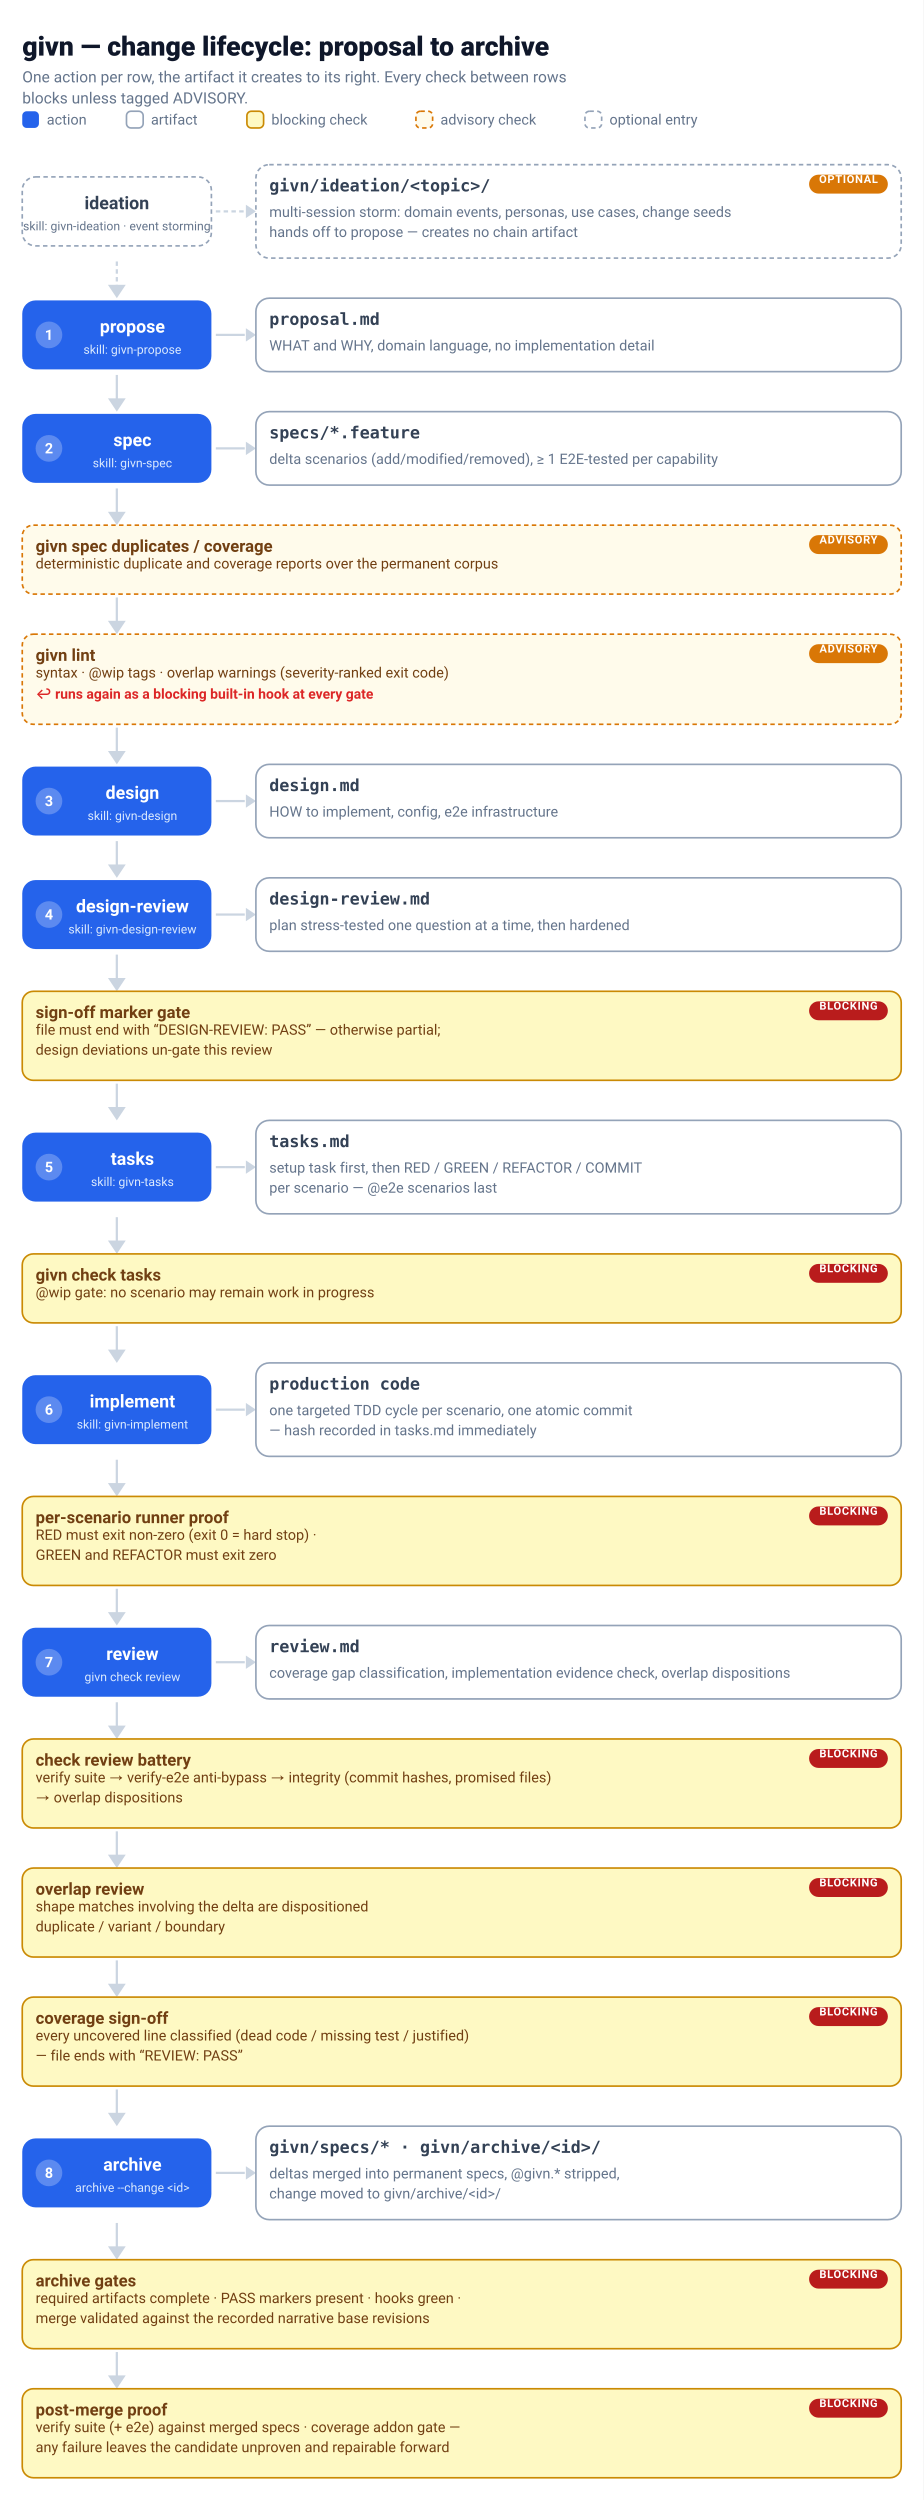
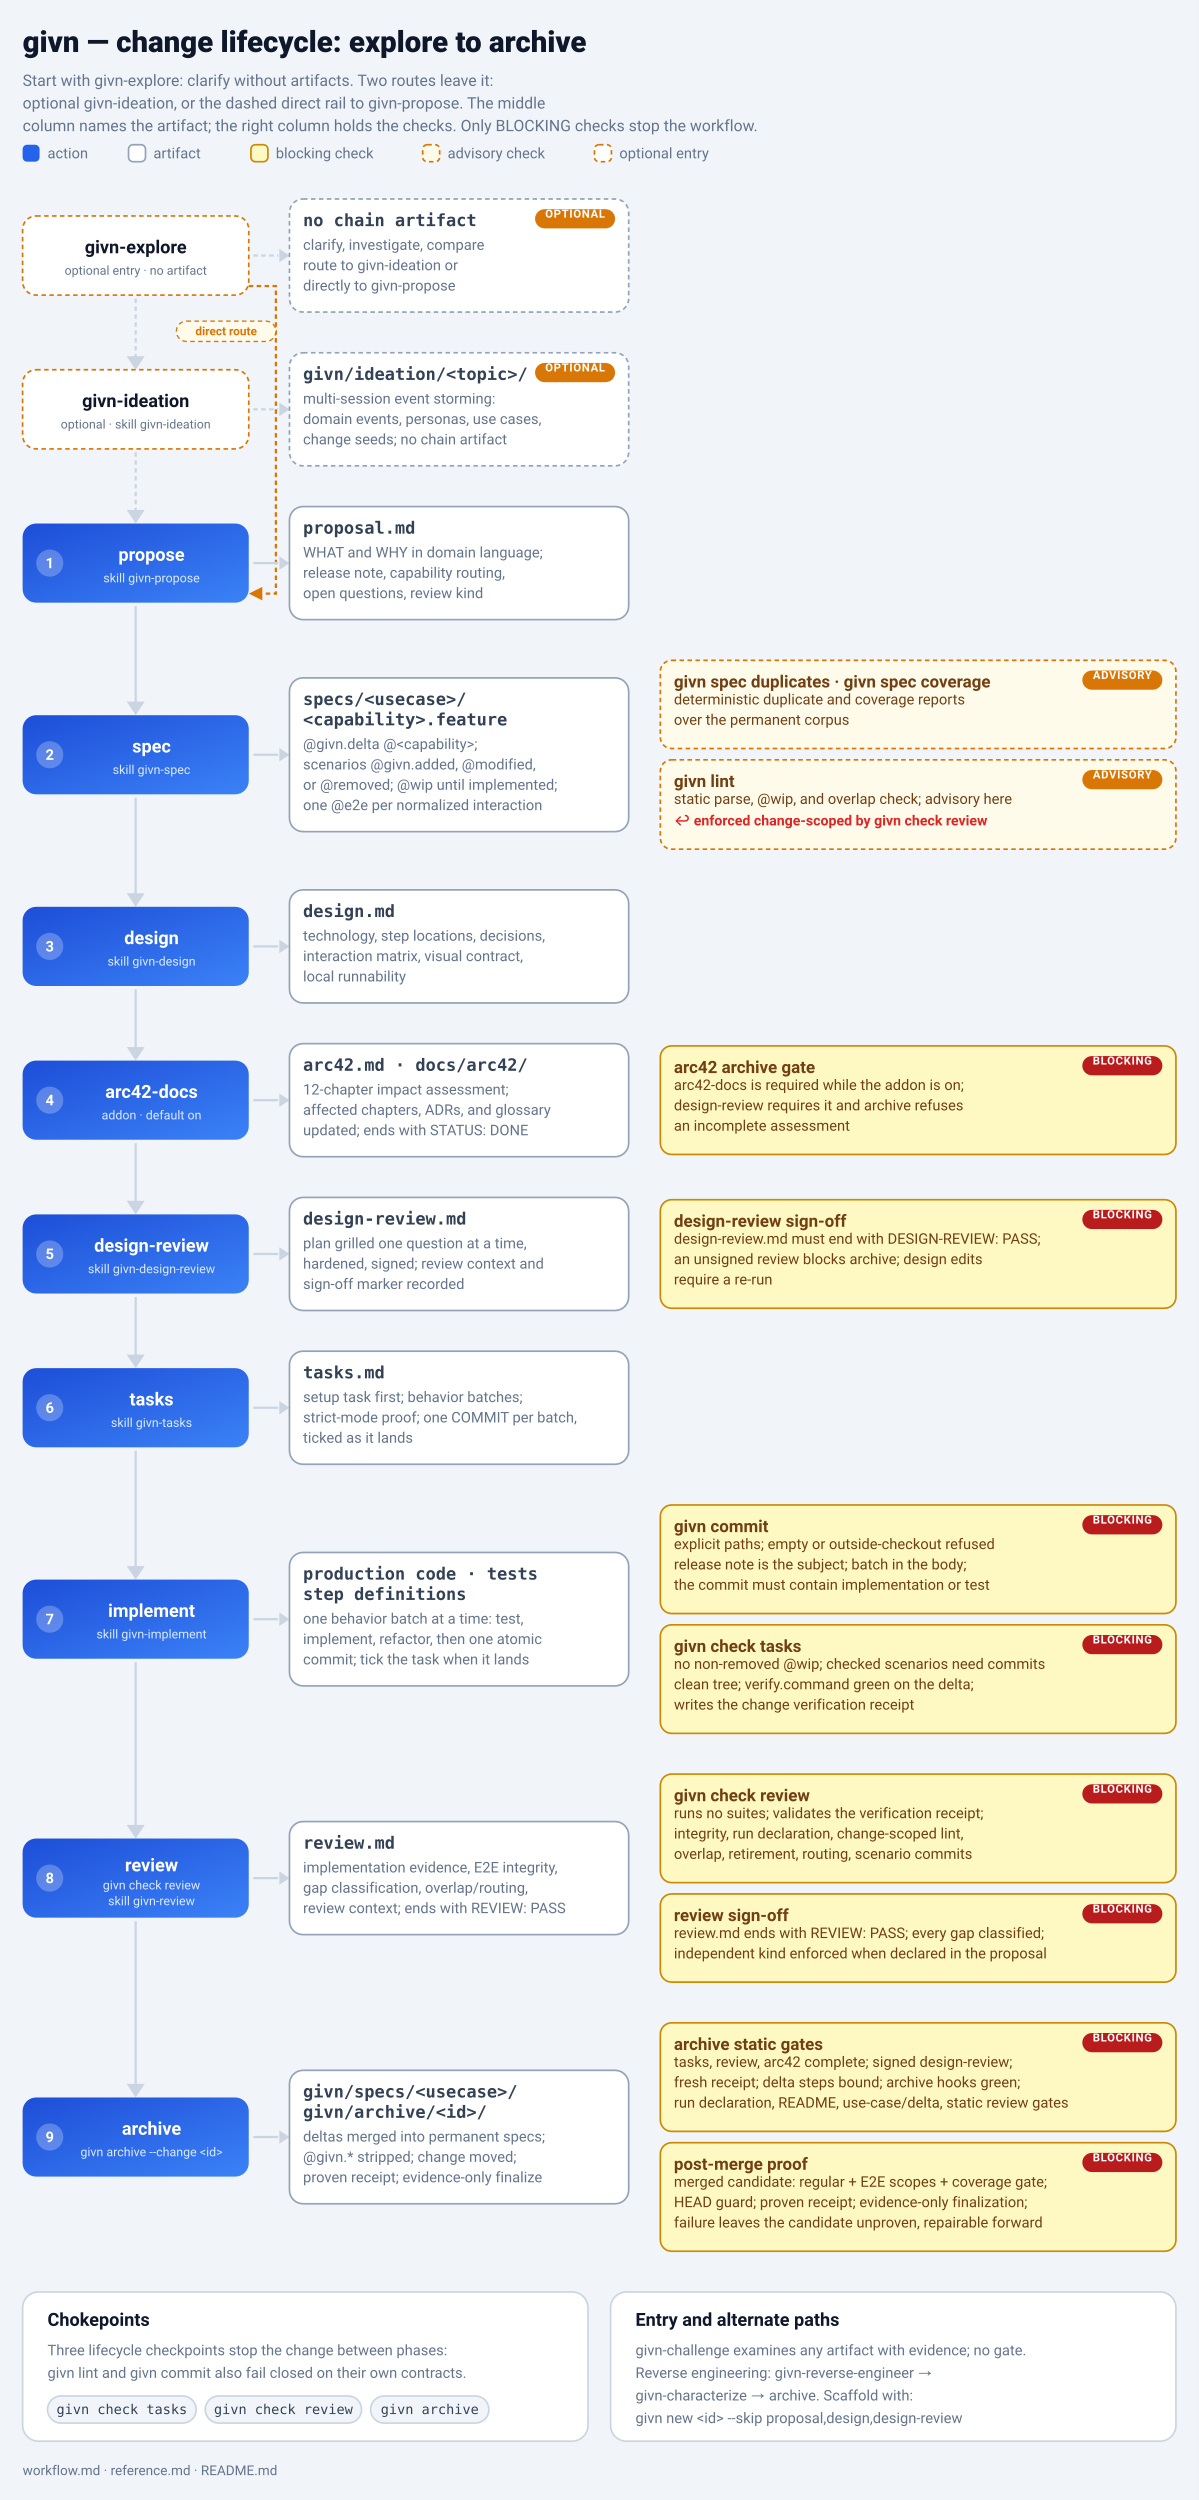
- <svg xmlns="http://www.w3.org/2000/svg" width="830" height="2247" viewBox="0 0 830 2247" role="img" aria-labelledby="t d">
-   <rect width="830" height="2247" fill="#ffffff" />
+ <svg xmlns="http://www.w3.org/2000/svg" width="1060" height="2211" viewBox="0 0 1060 2211" role="img" aria-labelledby="t d">
+   <defs>
+     <linearGradient id="stepbg" x1="0" y1="0" x2="1" y2="1">
+       <stop offset="0" stop-color="#1d4ed8" />
+       <stop offset="1" stop-color="#3b82f6" />
+     </linearGradient>
+   </defs>
+   <rect width="1060" height="2211" fill="#f1f5f9" />
  <g font-family="'Segoe UI',-apple-system,Roboto,Helvetica,Arial,sans-serif">
-     <text x="20" y="50" font-size="24" font-weight="800" fill="#0f172a">
- givn — change lifecycle: proposal to archive</text>
-     <text x="20" y="74" font-size="14" fill="#64748b">One action per row, the artifact it creates to its right. Every check between rows</text>
-     <text x="20" y="93" font-size="14" fill="#64748b">blocks unless tagged ADVISORY.</text>
-     <rect x="20" y="100" width="15" height="15" rx="4" fill="#2563eb" stroke="None" stroke-width="1.5" />
-     <text x="42" y="112" font-size="13" fill="#64748b">action</text>
-     <rect x="113.68" y="100" width="15" height="15" rx="4" fill="#ffffff" stroke="#94a3b8" stroke-width="1.5" />
-     <text x="135.68" y="112" font-size="13" fill="#64748b">artifact</text>
-     <rect x="221.92" y="100" width="15" height="15" rx="4" fill="#fef9c3" stroke="#ca8a04" stroke-width="1.5" />
-     <text x="243.92" y="112" font-size="13" fill="#64748b">blocking check</text>
-     <rect x="373.84" y="100" width="15" height="15" rx="4" fill="#fffbeb" stroke="#d97706" stroke-width="1.5" stroke-dasharray="4 3" />
-     <text x="395.84" y="112" font-size="13" fill="#64748b">advisory check</text>
-     <rect x="525.76" y="100" width="15" height="15" rx="4" fill="#ffffff" stroke="#94a3b8" stroke-width="1.5" stroke-dasharray="4 3" />
-     <text x="547.76" y="112" font-size="13" fill="#64748b">optional entry</text>
-     <rect x="20" y="159.0" width="170" height="62" rx="12" fill="#ffffff" stroke="#94a3b8" stroke-width="1.5" stroke-dasharray="4 3" />
-     <text x="105.0" y="188.0" text-anchor="middle" font-size="16" font-weight="700" fill="#334155">ideation</text>
-     <text x="105.0" y="207.0" text-anchor="middle" font-size="11" fill="#64748b">skill: givn-ideation · event storming</text>
-     <line x1="194" y1="190.0" x2="220" y2="190.0" stroke="#cbd5e1" stroke-width="2" stroke-dasharray="4 3" />
-     <polygon points="221,184.0 221,196.0 230,190.0" fill="#cbd5e1" />
-     <rect x="230" y="148.0" width="580" height="84" rx="12" fill="#ffffff" stroke="#94a3b8" stroke-width="1.5" stroke-dasharray="4 3" />
-     <text x="242" y="172.0" font-size="15" font-weight="700" font-family="ui-monospace,'Cascadia Code',Menlo,Consolas,monospace" fill="#334155">givn/ideation/&lt;topic&gt;/</text>
-     <rect x="727.2" y="157.0" width="70.8" height="17" rx="8.5" fill="#d97706" />
-     <text x="762.6" y="164.5" text-anchor="middle" font-size="10" font-weight="700" letter-spacing=".06em" fill="#ffffff">OPTIONAL</text>
-     <text x="242" y="195.0" font-size="13" fill="#64748b">multi-session storm: domain events, personas, use cases, change seeds</text>
-     <text x="242" y="213.0" font-size="13" fill="#64748b">hands off to propose — creates no chain artifact</text>
-     <line x1="105.0" y1="235" x2="105.0" y2="257" stroke="#cbd5e1" stroke-width="2" stroke-dasharray="4 3" />
-     <polygon points="97.0,256 113.0,256 105.0,268" fill="#cbd5e1" />
-     <rect x="20" y="270.0" width="170" height="62" rx="12" fill="#2563eb" />
-     <circle cx="44" cy="301.0" r="12" fill="#ffffff" fill-opacity=".25" />
-     <text x="44" y="305.5" text-anchor="middle" font-size="13" font-weight="700" fill="#ffffff">1</text>
-     <text x="119.0" y="299.0" text-anchor="middle" font-size="16" font-weight="700" fill="#ffffff">propose</text>
-     <text x="119.0" y="318.0" text-anchor="middle" font-size="11" fill="#dbeafe">skill: givn-propose</text>
-     <line x1="194" y1="301.0" x2="220" y2="301.0" stroke="#cbd5e1" stroke-width="2" />
-     <polygon points="221,295.0 221,307.0 230,301.0" fill="#cbd5e1" />
-     <rect x="230" y="268.0" width="580" height="66" rx="12" fill="#ffffff" stroke="#94a3b8" stroke-width="1.5" />
-     <text x="242" y="292.0" font-size="15" font-weight="700" font-family="ui-monospace,'Cascadia Code',Menlo,Consolas,monospace" fill="#334155">proposal.md</text>
-     <text x="242" y="315.0" font-size="13" fill="#64748b">WHAT and WHY, domain language, no implementation detail</text>
-     <line x1="105.0" y1="337" x2="105.0" y2="359" stroke="#cbd5e1" stroke-width="2" />
-     <polygon points="97.0,358 113.0,358 105.0,370" fill="#cbd5e1" />
-     <rect x="20" y="372.0" width="170" height="62" rx="12" fill="#2563eb" />
-     <circle cx="44" cy="403.0" r="12" fill="#ffffff" fill-opacity=".25" />
-     <text x="44" y="407.5" text-anchor="middle" font-size="13" font-weight="700" fill="#ffffff">2</text>
-     <text x="119.0" y="401.0" text-anchor="middle" font-size="16" font-weight="700" fill="#ffffff">spec</text>
-     <text x="119.0" y="420.0" text-anchor="middle" font-size="11" fill="#dbeafe">skill: givn-spec</text>
-     <line x1="194" y1="403.0" x2="220" y2="403.0" stroke="#cbd5e1" stroke-width="2" />
-     <polygon points="221,397.0 221,409.0 230,403.0" fill="#cbd5e1" />
-     <rect x="230" y="370.0" width="580" height="66" rx="12" fill="#ffffff" stroke="#94a3b8" stroke-width="1.5" />
-     <text x="242" y="394.0" font-size="15" font-weight="700" font-family="ui-monospace,'Cascadia Code',Menlo,Consolas,monospace" fill="#334155">specs/*.feature</text>
-     <text x="242" y="417.0" font-size="13" fill="#64748b">delta scenarios (add/modified/removed), ≥ 1 E2E-tested per capability</text>
-     <line x1="105.0" y1="439" x2="105.0" y2="461" stroke="#cbd5e1" stroke-width="2" />
-     <polygon points="97.0,460 113.0,460 105.0,472" fill="#cbd5e1" />
-     <rect x="20" y="472" width="790" height="62" rx="10" fill="#fffbeb" stroke="#d97706" stroke-width="1.5" stroke-dasharray="4 3" />
-     <text x="32" y="496" font-size="15" font-weight="700" fill="#713f12">givn spec duplicates / coverage</text>
-     <rect x="727.2" y="481" width="70.8" height="17" rx="8.5" fill="#d97706" />
-     <text x="762.6" y="488.5" text-anchor="middle" font-size="10" font-weight="700" letter-spacing=".06em" fill="#ffffff">ADVISORY</text>
-     <text x="32" y="511" font-size="13" fill="#713f12">deterministic duplicate and coverage reports over the permanent corpus</text>
-     <line x1="105.0" y1="537" x2="105.0" y2="559" stroke="#cbd5e1" stroke-width="2" />
-     <polygon points="97.0,558 113.0,558 105.0,570" fill="#cbd5e1" />
-     <rect x="20" y="570" width="790" height="81" rx="10" fill="#fffbeb" stroke="#d97706" stroke-width="1.5" stroke-dasharray="4 3" />
-     <text x="32" y="594" font-size="15" font-weight="700" fill="#713f12">givn lint</text>
-     <rect x="727.2" y="579" width="70.8" height="17" rx="8.5" fill="#d97706" />
-     <text x="762.6" y="586.5" text-anchor="middle" font-size="10" font-weight="700" letter-spacing=".06em" fill="#ffffff">ADVISORY</text>
-     <text x="32" y="609" font-size="13" fill="#713f12">syntax · @wip tags · overlap warnings (severity-ranked exit code)</text>
-     <text x="32" y="628" font-size="12.5" font-weight="600" fill="#dc2626">↩ runs again as a blocking built-in hook at every gate</text>
-     <line x1="105.0" y1="654" x2="105.0" y2="676" stroke="#cbd5e1" stroke-width="2" />
-     <polygon points="97.0,675 113.0,675 105.0,687" fill="#cbd5e1" />
-     <rect x="20" y="689.0" width="170" height="62" rx="12" fill="#2563eb" />
-     <circle cx="44" cy="720.0" r="12" fill="#ffffff" fill-opacity=".25" />
-     <text x="44" y="724.5" text-anchor="middle" font-size="13" font-weight="700" fill="#ffffff">3</text>
-     <text x="119.0" y="718.0" text-anchor="middle" font-size="16" font-weight="700" fill="#ffffff">design</text>
-     <text x="119.0" y="737.0" text-anchor="middle" font-size="11" fill="#dbeafe">skill: givn-design</text>
-     <line x1="194" y1="720.0" x2="220" y2="720.0" stroke="#cbd5e1" stroke-width="2" />
-     <polygon points="221,714.0 221,726.0 230,720.0" fill="#cbd5e1" />
-     <rect x="230" y="687.0" width="580" height="66" rx="12" fill="#ffffff" stroke="#94a3b8" stroke-width="1.5" />
-     <text x="242" y="711.0" font-size="15" font-weight="700" font-family="ui-monospace,'Cascadia Code',Menlo,Consolas,monospace" fill="#334155">design.md</text>
-     <text x="242" y="734.0" font-size="13" fill="#64748b">HOW to implement, config, e2e infrastructure</text>
-     <line x1="105.0" y1="756" x2="105.0" y2="778" stroke="#cbd5e1" stroke-width="2" />
-     <polygon points="97.0,777 113.0,777 105.0,789" fill="#cbd5e1" />
-     <rect x="20" y="791.0" width="170" height="62" rx="12" fill="#2563eb" />
-     <circle cx="44" cy="822.0" r="12" fill="#ffffff" fill-opacity=".25" />
-     <text x="44" y="826.5" text-anchor="middle" font-size="13" font-weight="700" fill="#ffffff">4</text>
-     <text x="119.0" y="820.0" text-anchor="middle" font-size="16" font-weight="700" fill="#ffffff">design-review</text>
-     <text x="119.0" y="839.0" text-anchor="middle" font-size="11" fill="#dbeafe">skill: givn-design-review</text>
-     <line x1="194" y1="822.0" x2="220" y2="822.0" stroke="#cbd5e1" stroke-width="2" />
-     <polygon points="221,816.0 221,828.0 230,822.0" fill="#cbd5e1" />
-     <rect x="230" y="789.0" width="580" height="66" rx="12" fill="#ffffff" stroke="#94a3b8" stroke-width="1.5" />
-     <text x="242" y="813.0" font-size="15" font-weight="700" font-family="ui-monospace,'Cascadia Code',Menlo,Consolas,monospace" fill="#334155">design-review.md</text>
-     <text x="242" y="836.0" font-size="13" fill="#64748b">plan stress-tested one question at a time, then hardened</text>
-     <line x1="105.0" y1="858" x2="105.0" y2="880" stroke="#cbd5e1" stroke-width="2" />
-     <polygon points="97.0,879 113.0,879 105.0,891" fill="#cbd5e1" />
-     <rect x="20" y="891" width="790" height="80" rx="10" fill="#fef9c3" stroke="#ca8a04" stroke-width="1.5" />
-     <text x="32" y="915" font-size="15" font-weight="700" fill="#713f12">sign-off marker gate</text>
-     <rect x="727.2" y="900" width="70.8" height="17" rx="8.5" fill="#b91c1c" />
-     <text x="762.6" y="907.5" text-anchor="middle" font-size="10" font-weight="700" letter-spacing=".06em" fill="#ffffff">BLOCKING</text>
-     <text x="32" y="930" font-size="13" fill="#713f12">file must end with “DESIGN-REVIEW: PASS” — otherwise partial;</text>
-     <text x="32" y="948" font-size="13" fill="#713f12">design deviations un-gate this review</text>
-     <line x1="105.0" y1="974" x2="105.0" y2="996" stroke="#cbd5e1" stroke-width="2" />
-     <polygon points="97.0,995 113.0,995 105.0,1007" fill="#cbd5e1" />
-     <rect x="20" y="1018.0" width="170" height="62" rx="12" fill="#2563eb" />
-     <circle cx="44" cy="1049.0" r="12" fill="#ffffff" fill-opacity=".25" />
-     <text x="44" y="1053.5" text-anchor="middle" font-size="13" font-weight="700" fill="#ffffff">5</text>
-     <text x="119.0" y="1047.0" text-anchor="middle" font-size="16" font-weight="700" fill="#ffffff">tasks</text>
-     <text x="119.0" y="1066.0" text-anchor="middle" font-size="11" fill="#dbeafe">skill: givn-tasks</text>
-     <line x1="194" y1="1049.0" x2="220" y2="1049.0" stroke="#cbd5e1" stroke-width="2" />
-     <polygon points="221,1043.0 221,1055.0 230,1049.0" fill="#cbd5e1" />
-     <rect x="230" y="1007.0" width="580" height="84" rx="12" fill="#ffffff" stroke="#94a3b8" stroke-width="1.5" />
-     <text x="242" y="1031.0" font-size="15" font-weight="700" font-family="ui-monospace,'Cascadia Code',Menlo,Consolas,monospace" fill="#334155">tasks.md</text>
-     <text x="242" y="1054.0" font-size="13" fill="#64748b">setup task first, then RED / GREEN / REFACTOR / COMMIT</text>
-     <text x="242" y="1072.0" font-size="13" fill="#64748b">per scenario — @e2e scenarios last</text>
-     <line x1="105.0" y1="1094" x2="105.0" y2="1116" stroke="#cbd5e1" stroke-width="2" />
-     <polygon points="97.0,1115 113.0,1115 105.0,1127" fill="#cbd5e1" />
-     <rect x="20" y="1127" width="790" height="62" rx="10" fill="#fef9c3" stroke="#ca8a04" stroke-width="1.5" />
-     <text x="32" y="1151" font-size="15" font-weight="700" fill="#713f12">givn check tasks</text>
-     <rect x="727.2" y="1136" width="70.8" height="17" rx="8.5" fill="#b91c1c" />
-     <text x="762.6" y="1143.5" text-anchor="middle" font-size="10" font-weight="700" letter-spacing=".06em" fill="#ffffff">BLOCKING</text>
-     <text x="32" y="1166" font-size="13" fill="#713f12">@wip gate: no scenario may remain work in progress</text>
-     <line x1="105.0" y1="1192" x2="105.0" y2="1214" stroke="#cbd5e1" stroke-width="2" />
-     <polygon points="97.0,1213 113.0,1213 105.0,1225" fill="#cbd5e1" />
-     <rect x="20" y="1236.0" width="170" height="62" rx="12" fill="#2563eb" />
-     <circle cx="44" cy="1267.0" r="12" fill="#ffffff" fill-opacity=".25" />
-     <text x="44" y="1271.5" text-anchor="middle" font-size="13" font-weight="700" fill="#ffffff">6</text>
-     <text x="119.0" y="1265.0" text-anchor="middle" font-size="16" font-weight="700" fill="#ffffff">implement</text>
-     <text x="119.0" y="1284.0" text-anchor="middle" font-size="11" fill="#dbeafe">skill: givn-implement</text>
-     <line x1="194" y1="1267.0" x2="220" y2="1267.0" stroke="#cbd5e1" stroke-width="2" />
-     <polygon points="221,1261.0 221,1273.0 230,1267.0" fill="#cbd5e1" />
-     <rect x="230" y="1225.0" width="580" height="84" rx="12" fill="#ffffff" stroke="#94a3b8" stroke-width="1.5" />
-     <text x="242" y="1249.0" font-size="15" font-weight="700" font-family="ui-monospace,'Cascadia Code',Menlo,Consolas,monospace" fill="#334155">production code</text>
-     <text x="242" y="1272.0" font-size="13" fill="#64748b">one targeted TDD cycle per scenario, one atomic commit</text>
-     <text x="242" y="1290.0" font-size="13" fill="#64748b">— hash recorded in tasks.md immediately</text>
-     <line x1="105.0" y1="1312" x2="105.0" y2="1334" stroke="#cbd5e1" stroke-width="2" />
-     <polygon points="97.0,1333 113.0,1333 105.0,1345" fill="#cbd5e1" />
-     <rect x="20" y="1345" width="790" height="80" rx="10" fill="#fef9c3" stroke="#ca8a04" stroke-width="1.5" />
-     <text x="32" y="1369" font-size="15" font-weight="700" fill="#713f12">per-scenario runner proof</text>
-     <rect x="727.2" y="1354" width="70.8" height="17" rx="8.5" fill="#b91c1c" />
-     <text x="762.6" y="1361.5" text-anchor="middle" font-size="10" font-weight="700" letter-spacing=".06em" fill="#ffffff">BLOCKING</text>
-     <text x="32" y="1384" font-size="13" fill="#713f12">RED must exit non-zero (exit 0 = hard stop) ·</text>
-     <text x="32" y="1402" font-size="13" fill="#713f12">GREEN and REFACTOR must exit zero</text>
-     <line x1="105.0" y1="1428" x2="105.0" y2="1450" stroke="#cbd5e1" stroke-width="2" />
-     <polygon points="97.0,1449 113.0,1449 105.0,1461" fill="#cbd5e1" />
-     <rect x="20" y="1463.0" width="170" height="62" rx="12" fill="#2563eb" />
-     <circle cx="44" cy="1494.0" r="12" fill="#ffffff" fill-opacity=".25" />
-     <text x="44" y="1498.5" text-anchor="middle" font-size="13" font-weight="700" fill="#ffffff">7</text>
-     <text x="119.0" y="1492.0" text-anchor="middle" font-size="16" font-weight="700" fill="#ffffff">review</text>
-     <text x="119.0" y="1511.0" text-anchor="middle" font-size="11" fill="#dbeafe">givn check review</text>
-     <line x1="194" y1="1494.0" x2="220" y2="1494.0" stroke="#cbd5e1" stroke-width="2" />
-     <polygon points="221,1488.0 221,1500.0 230,1494.0" fill="#cbd5e1" />
-     <rect x="230" y="1461.0" width="580" height="66" rx="12" fill="#ffffff" stroke="#94a3b8" stroke-width="1.5" />
-     <text x="242" y="1485.0" font-size="15" font-weight="700" font-family="ui-monospace,'Cascadia Code',Menlo,Consolas,monospace" fill="#334155">review.md</text>
-     <text x="242" y="1508.0" font-size="13" fill="#64748b">coverage gap classification, implementation evidence check, overlap dispositions</text>
-     <line x1="105.0" y1="1530" x2="105.0" y2="1552" stroke="#cbd5e1" stroke-width="2" />
-     <polygon points="97.0,1551 113.0,1551 105.0,1563" fill="#cbd5e1" />
-     <rect x="20" y="1563" width="790" height="80" rx="10" fill="#fef9c3" stroke="#ca8a04" stroke-width="1.5" />
-     <text x="32" y="1587" font-size="15" font-weight="700" fill="#713f12">check review battery</text>
-     <rect x="727.2" y="1572" width="70.8" height="17" rx="8.5" fill="#b91c1c" />
-     <text x="762.6" y="1579.5" text-anchor="middle" font-size="10" font-weight="700" letter-spacing=".06em" fill="#ffffff">BLOCKING</text>
-     <text x="32" y="1602" font-size="13" fill="#713f12">verify suite → verify-e2e anti-bypass → integrity (commit hashes, promised files)</text>
-     <text x="32" y="1620" font-size="13" fill="#713f12">→ overlap dispositions</text>
-     <line x1="105.0" y1="1646" x2="105.0" y2="1668" stroke="#cbd5e1" stroke-width="2" />
-     <polygon points="97.0,1667 113.0,1667 105.0,1679" fill="#cbd5e1" />
-     <rect x="20" y="1679" width="790" height="80" rx="10" fill="#fef9c3" stroke="#ca8a04" stroke-width="1.5" />
-     <text x="32" y="1703" font-size="15" font-weight="700" fill="#713f12">overlap review</text>
-     <rect x="727.2" y="1688" width="70.8" height="17" rx="8.5" fill="#b91c1c" />
-     <text x="762.6" y="1695.5" text-anchor="middle" font-size="10" font-weight="700" letter-spacing=".06em" fill="#ffffff">BLOCKING</text>
-     <text x="32" y="1718" font-size="13" fill="#713f12">shape matches involving the delta are dispositioned</text>
-     <text x="32" y="1736" font-size="13" fill="#713f12">duplicate / variant / boundary</text>
-     <line x1="105.0" y1="1762" x2="105.0" y2="1784" stroke="#cbd5e1" stroke-width="2" />
-     <polygon points="97.0,1783 113.0,1783 105.0,1795" fill="#cbd5e1" />
-     <rect x="20" y="1795" width="790" height="80" rx="10" fill="#fef9c3" stroke="#ca8a04" stroke-width="1.5" />
-     <text x="32" y="1819" font-size="15" font-weight="700" fill="#713f12">coverage sign-off</text>
-     <rect x="727.2" y="1804" width="70.8" height="17" rx="8.5" fill="#b91c1c" />
-     <text x="762.6" y="1811.5" text-anchor="middle" font-size="10" font-weight="700" letter-spacing=".06em" fill="#ffffff">BLOCKING</text>
-     <text x="32" y="1834" font-size="13" fill="#713f12">every uncovered line classified (dead code / missing test / justified)</text>
-     <text x="32" y="1852" font-size="13" fill="#713f12">— file ends with “REVIEW: PASS”</text>
-     <line x1="105.0" y1="1878" x2="105.0" y2="1900" stroke="#cbd5e1" stroke-width="2" />
-     <polygon points="97.0,1899 113.0,1899 105.0,1911" fill="#cbd5e1" />
-     <rect x="20" y="1922.0" width="170" height="62" rx="12" fill="#2563eb" />
-     <circle cx="44" cy="1953.0" r="12" fill="#ffffff" fill-opacity=".25" />
-     <text x="44" y="1957.5" text-anchor="middle" font-size="13" font-weight="700" fill="#ffffff">8</text>
-     <text x="119.0" y="1951.0" text-anchor="middle" font-size="16" font-weight="700" fill="#ffffff">archive</text>
-     <text x="119.0" y="1970.0" text-anchor="middle" font-size="11" fill="#dbeafe">archive --change &lt;id&gt;</text>
-     <line x1="194" y1="1953.0" x2="220" y2="1953.0" stroke="#cbd5e1" stroke-width="2" />
-     <polygon points="221,1947.0 221,1959.0 230,1953.0" fill="#cbd5e1" />
-     <rect x="230" y="1911.0" width="580" height="84" rx="12" fill="#ffffff" stroke="#94a3b8" stroke-width="1.5" />
-     <text x="242" y="1935.0" font-size="15" font-weight="700" font-family="ui-monospace,'Cascadia Code',Menlo,Consolas,monospace" fill="#334155">givn/specs/* · givn/archive/&lt;id&gt;/</text>
-     <text x="242" y="1958.0" font-size="13" fill="#64748b">deltas merged into permanent specs, @givn.* stripped,</text>
-     <text x="242" y="1976.0" font-size="13" fill="#64748b">change moved to givn/archive/&lt;id&gt;/</text>
-     <line x1="105.0" y1="1998" x2="105.0" y2="2020" stroke="#cbd5e1" stroke-width="2" />
-     <polygon points="97.0,2019 113.0,2019 105.0,2031" fill="#cbd5e1" />
-     <rect x="20" y="2031" width="790" height="80" rx="10" fill="#fef9c3" stroke="#ca8a04" stroke-width="1.5" />
-     <text x="32" y="2055" font-size="15" font-weight="700" fill="#713f12">archive gates</text>
-     <rect x="727.2" y="2040" width="70.8" height="17" rx="8.5" fill="#b91c1c" />
-     <text x="762.6" y="2047.5" text-anchor="middle" font-size="10" font-weight="700" letter-spacing=".06em" fill="#ffffff">BLOCKING</text>
-     <text x="32" y="2070" font-size="13" fill="#713f12">required artifacts complete · PASS markers present · hooks green ·</text>
-     <text x="32" y="2088" font-size="13" fill="#713f12">merge validated against the recorded narrative base revisions</text>
-     <line x1="105.0" y1="2114" x2="105.0" y2="2136" stroke="#cbd5e1" stroke-width="2" />
-     <polygon points="97.0,2135 113.0,2135 105.0,2147" fill="#cbd5e1" />
-     <rect x="20" y="2147" width="790" height="80" rx="10" fill="#fef9c3" stroke="#ca8a04" stroke-width="1.5" />
-     <text x="32" y="2171" font-size="15" font-weight="700" fill="#713f12">post-merge proof</text>
-     <rect x="727.2" y="2156" width="70.8" height="17" rx="8.5" fill="#b91c1c" />
-     <text x="762.6" y="2163.5" text-anchor="middle" font-size="10" font-weight="700" letter-spacing=".06em" fill="#ffffff">BLOCKING</text>
-     <text x="32" y="2186" font-size="13" fill="#713f12">verify suite (+ e2e) against merged specs · coverage addon gate —</text>
-     <text x="32" y="2204" font-size="13" fill="#713f12">any failure leaves the candidate unproven and repairable forward</text>
+     <text x="20" y="46" font-size="26" font-weight="800" fill="#0f172a">givn — change lifecycle: explore to archive</text>
+     <text x="20" y="76" font-size="14" fill="#64748b">Start with givn-explore: clarify without artifacts. Two routes leave it:</text>
+     <text x="20" y="96" font-size="14" fill="#64748b">optional givn-ideation, or the dashed direct rail to givn-propose. The middle</text>
+     <text x="20" y="116" font-size="14" fill="#64748b">column names the artifact; the right column holds the checks. Only BLOCKING checks stop the workflow.</text>
+     <rect x="20" y="128" width="15" height="15" rx="4" fill="#2563eb" stroke="None" stroke-width="1.5" />
+     <text x="42" y="140" font-size="13" fill="#64748b">action</text>
+     <rect x="113.68" y="128" width="15" height="15" rx="4" fill="#ffffff" stroke="#94a3b8" stroke-width="1.5" />
+     <text x="135.68" y="140" font-size="13" fill="#64748b">artifact</text>
+     <rect x="221.92" y="128" width="15" height="15" rx="4" fill="#fef9c3" stroke="#ca8a04" stroke-width="1.5" />
+     <text x="243.92" y="140" font-size="13" fill="#64748b">blocking check</text>
+     <rect x="373.84" y="128" width="15" height="15" rx="4" fill="#fffbeb" stroke="#d97706" stroke-width="1.5" stroke-dasharray="4 3" />
+     <text x="395.84" y="140" font-size="13" fill="#64748b">advisory check</text>
+     <rect x="525.76" y="128" width="15" height="15" rx="4" fill="#ffffff" stroke="#d97706" stroke-width="1.5" stroke-dasharray="4 3" />
+     <text x="547.76" y="140" font-size="13" fill="#64748b">optional entry</text>
+     <line x1="120.0" y1="264.0" x2="120.0" y2="316.0" stroke="#cbd5e1" stroke-width="2" stroke-dasharray="4 3" />
+     <polygon points="112.0,315.0 128.0,315.0 120.0,327.0" fill="#cbd5e1" />
+     <line x1="120.0" y1="400.0" x2="120.0" y2="452.0" stroke="#cbd5e1" stroke-width="2" stroke-dasharray="4 3" />
+     <polygon points="112.0,451.0 128.0,451.0 120.0,463.0" fill="#cbd5e1" />
+     <line x1="120.0" y1="536.0" x2="120.0" y2="621.5" stroke="#cbd5e1" stroke-width="2" />
+     <polygon points="112.0,620.5 128.0,620.5 120.0,632.5" fill="#cbd5e1" />
+     <line x1="120.0" y1="705.5" x2="120.0" y2="791.0" stroke="#cbd5e1" stroke-width="2" />
+     <polygon points="112.0,790.0 128.0,790.0 120.0,802.0" fill="#cbd5e1" />
+     <line x1="120.0" y1="875.0" x2="120.0" y2="927.0" stroke="#cbd5e1" stroke-width="2" />
+     <polygon points="112.0,926.0 128.0,926.0 120.0,938.0" fill="#cbd5e1" />
+     <line x1="120.0" y1="1011.0" x2="120.0" y2="1063.0" stroke="#cbd5e1" stroke-width="2" />
+     <polygon points="112.0,1062.0 128.0,1062.0 120.0,1074.0" fill="#cbd5e1" />
+     <line x1="120.0" y1="1147.0" x2="120.0" y2="1199.0" stroke="#cbd5e1" stroke-width="2" />
+     <polygon points="112.0,1198.0 128.0,1198.0 120.0,1210.0" fill="#cbd5e1" />
+     <line x1="120.0" y1="1283.0" x2="120.0" y2="1386.0" stroke="#cbd5e1" stroke-width="2" />
+     <polygon points="112.0,1385.0 128.0,1385.0 120.0,1397.0" fill="#cbd5e1" />
+     <line x1="120.0" y1="1470.0" x2="120.0" y2="1615.0" stroke="#cbd5e1" stroke-width="2" />
+     <polygon points="112.0,1614.0 128.0,1614.0 120.0,1626.0" fill="#cbd5e1" />
+     <line x1="120.0" y1="1699.0" x2="120.0" y2="1844.0" stroke="#cbd5e1" stroke-width="2" />
+     <polygon points="112.0,1843.0 128.0,1843.0 120.0,1855.0" fill="#cbd5e1" />
+     <polyline points="220,253.0 244,253.0 244,525.0 232,525.0" fill="none" stroke="#d97706" stroke-width="2" stroke-dasharray="4 3" />
+     <polygon points="220,525.0 232,519.0 232,531.0" fill="#d97706" />
+     <rect x="156" y="284" width="88" height="18" rx="9" fill="#fffbeb" stroke="#d97706" stroke-width="1.2" stroke-dasharray="4 3" />
+     <text x="200" y="296.5" text-anchor="middle" font-size="10.5" font-weight="700" fill="#d97706">direct route</text>
+     <rect x="20" y="191.0" width="200" height="70" rx="12" fill="#ffffff" stroke="#d97706" stroke-width="1.5" stroke-dasharray="4 3" />
+     <text x="120.0" y="224.0" text-anchor="middle" font-size="16" font-weight="700" fill="#0f172a">givn-explore</text>
+     <text x="120.0" y="243.0" text-anchor="middle" font-size="11" fill="#64748b">optional entry · no artifact</text>
+     <line x1="224" y1="226.0" x2="246" y2="226.0" stroke="#cbd5e1" stroke-width="2" stroke-dasharray="4 3" />
+     <polygon points="247,220.0 247,232.0 256,226.0" fill="#cbd5e1" />
+     <rect x="256" y="176.0" width="300" height="100" rx="12" fill="#ffffff" stroke="#94a3b8" stroke-width="1.5" stroke-dasharray="4 3" />
+     <text x="268" y="200.0" font-size="15" font-weight="700" font-family="ui-monospace,'Cascadia Code',Menlo,Consolas,monospace" fill="#334155">no chain artifact</text>
+     <rect x="473.2" y="185.0" width="70.8" height="17" rx="8.5" fill="#d97706" />
+     <text x="508.6" y="192.5" text-anchor="middle" font-size="10" font-weight="700" letter-spacing=".06em" fill="#ffffff">OPTIONAL</text>
+     <text x="268" y="221.0" font-size="13" fill="#64748b">clarify, investigate, compare</text>
+     <text x="268" y="239.0" font-size="13" fill="#64748b">route to givn-ideation or</text>
+     <text x="268" y="257.0" font-size="13" fill="#64748b">directly to givn-propose</text>
+     <rect x="20" y="327.0" width="200" height="70" rx="12" fill="#ffffff" stroke="#d97706" stroke-width="1.5" stroke-dasharray="4 3" />
+     <text x="120.0" y="360.0" text-anchor="middle" font-size="16" font-weight="700" fill="#0f172a">givn-ideation</text>
+     <text x="120.0" y="379.0" text-anchor="middle" font-size="11" fill="#64748b">optional · skill givn-ideation</text>
+     <line x1="224" y1="362.0" x2="246" y2="362.0" stroke="#cbd5e1" stroke-width="2" stroke-dasharray="4 3" />
+     <polygon points="247,356.0 247,368.0 256,362.0" fill="#cbd5e1" />
+     <rect x="256" y="312.0" width="300" height="100" rx="12" fill="#ffffff" stroke="#94a3b8" stroke-width="1.5" stroke-dasharray="4 3" />
+     <text x="268" y="336.0" font-size="15" font-weight="700" font-family="ui-monospace,'Cascadia Code',Menlo,Consolas,monospace" fill="#334155">givn/ideation/&lt;topic&gt;/</text>
+     <rect x="473.2" y="321.0" width="70.8" height="17" rx="8.5" fill="#d97706" />
+     <text x="508.6" y="328.5" text-anchor="middle" font-size="10" font-weight="700" letter-spacing=".06em" fill="#ffffff">OPTIONAL</text>
+     <text x="268" y="357.0" font-size="13" fill="#64748b">multi-session event storming:</text>
+     <text x="268" y="375.0" font-size="13" fill="#64748b">domain events, personas, use cases,</text>
+     <text x="268" y="393.0" font-size="13" fill="#64748b">change seeds; no chain artifact</text>
+     <rect x="20" y="463.0" width="200" height="70" rx="12" fill="url(#stepbg)" />
+     <circle cx="44" cy="498.0" r="12" fill="#ffffff" fill-opacity=".25" />
+     <text x="44" y="502.5" text-anchor="middle" font-size="13" font-weight="700" fill="#ffffff">1</text>
+     <text x="134.0" y="496.0" text-anchor="middle" font-size="16" font-weight="700" fill="#ffffff">propose</text>
+     <text x="134.0" y="515.0" text-anchor="middle" font-size="11" fill="#dbeafe">skill givn-propose</text>
+     <line x1="224" y1="498.0" x2="246" y2="498.0" stroke="#cbd5e1" stroke-width="2" />
+     <polygon points="247,492.0 247,504.0 256,498.0" fill="#cbd5e1" />
+     <rect x="256" y="448.0" width="300" height="100" rx="12" fill="#ffffff" stroke="#94a3b8" stroke-width="1.5" />
+     <text x="268" y="472.0" font-size="15" font-weight="700" font-family="ui-monospace,'Cascadia Code',Menlo,Consolas,monospace" fill="#334155">proposal.md</text>
+     <text x="268" y="493.0" font-size="13" fill="#64748b">WHAT and WHY in domain language;</text>
+     <text x="268" y="511.0" font-size="13" fill="#64748b">release note, capability routing,</text>
+     <text x="268" y="529.0" font-size="13" fill="#64748b">open questions, review kind</text>
+     <rect x="20" y="632.5" width="200" height="70" rx="12" fill="url(#stepbg)" />
+     <circle cx="44" cy="667.5" r="12" fill="#ffffff" fill-opacity=".25" />
+     <text x="44" y="672.0" text-anchor="middle" font-size="13" font-weight="700" fill="#ffffff">2</text>
+     <text x="134.0" y="665.5" text-anchor="middle" font-size="16" font-weight="700" fill="#ffffff">spec</text>
+     <text x="134.0" y="684.5" text-anchor="middle" font-size="11" fill="#dbeafe">skill givn-spec</text>
+     <line x1="224" y1="667.5" x2="246" y2="667.5" stroke="#cbd5e1" stroke-width="2" />
+     <polygon points="247,661.5 247,673.5 256,667.5" fill="#cbd5e1" />
+     <rect x="256" y="599.5" width="300" height="136" rx="12" fill="#ffffff" stroke="#94a3b8" stroke-width="1.5" />
+     <text x="268" y="623.5" font-size="15" font-weight="700" font-family="ui-monospace,'Cascadia Code',Menlo,Consolas,monospace" fill="#334155">specs/&lt;usecase&gt;/</text>
+     <text x="268" y="641.5" font-size="15" font-weight="700" font-family="ui-monospace,'Cascadia Code',Menlo,Consolas,monospace" fill="#334155">&lt;capability&gt;.feature</text>
+     <text x="268" y="662.5" font-size="13" fill="#64748b">@givn.delta @&lt;capability&gt;;</text>
+     <text x="268" y="680.5" font-size="13" fill="#64748b">scenarios @givn.added, @modified,</text>
+     <text x="268" y="698.5" font-size="13" fill="#64748b">or @removed; @wip until implemented;</text>
+     <text x="268" y="716.5" font-size="13" fill="#64748b">one @e2e per normalized interaction</text>
+     <rect x="584" y="584.0" width="456" height="78" rx="10" fill="#fffbeb" stroke="#d97706" stroke-width="1.5" stroke-dasharray="4 3" />
+     <text x="596" y="608.0" font-size="15" font-weight="700" fill="#713f12">givn spec duplicates · givn spec coverage</text>
+     <rect x="957.2" y="593.0" width="70.8" height="17" rx="8.5" fill="#d97706" />
+     <text x="992.6" y="600.5" text-anchor="middle" font-size="10" font-weight="700" letter-spacing=".06em" fill="#ffffff">ADVISORY</text>
+     <text x="596" y="623.0" font-size="13" fill="#713f12">deterministic duplicate and coverage reports</text>
+     <text x="596" y="641.0" font-size="13" fill="#713f12">over the permanent corpus</text>
+     <rect x="584" y="672.0" width="456" height="79" rx="10" fill="#fffbeb" stroke="#d97706" stroke-width="1.5" stroke-dasharray="4 3" />
+     <text x="596" y="696.0" font-size="15" font-weight="700" fill="#713f12">givn lint</text>
+     <rect x="957.2" y="681.0" width="70.8" height="17" rx="8.5" fill="#d97706" />
+     <text x="992.6" y="688.5" text-anchor="middle" font-size="10" font-weight="700" letter-spacing=".06em" fill="#ffffff">ADVISORY</text>
+     <text x="596" y="711.0" font-size="13" fill="#713f12">static parse, @wip, and overlap check; advisory here</text>
+     <text x="596" y="730.0" font-size="12.5" font-weight="600" fill="#dc2626">↩ enforced change-scoped by givn check review</text>
+     <rect x="20" y="802.0" width="200" height="70" rx="12" fill="url(#stepbg)" />
+     <circle cx="44" cy="837.0" r="12" fill="#ffffff" fill-opacity=".25" />
+     <text x="44" y="841.5" text-anchor="middle" font-size="13" font-weight="700" fill="#ffffff">3</text>
+     <text x="134.0" y="835.0" text-anchor="middle" font-size="16" font-weight="700" fill="#ffffff">design</text>
+     <text x="134.0" y="854.0" text-anchor="middle" font-size="11" fill="#dbeafe">skill givn-design</text>
+     <line x1="224" y1="837.0" x2="246" y2="837.0" stroke="#cbd5e1" stroke-width="2" />
+     <polygon points="247,831.0 247,843.0 256,837.0" fill="#cbd5e1" />
+     <rect x="256" y="787.0" width="300" height="100" rx="12" fill="#ffffff" stroke="#94a3b8" stroke-width="1.5" />
+     <text x="268" y="811.0" font-size="15" font-weight="700" font-family="ui-monospace,'Cascadia Code',Menlo,Consolas,monospace" fill="#334155">design.md</text>
+     <text x="268" y="832.0" font-size="13" fill="#64748b">technology, step locations, decisions,</text>
+     <text x="268" y="850.0" font-size="13" fill="#64748b">interaction matrix, visual contract,</text>
+     <text x="268" y="868.0" font-size="13" fill="#64748b">local runnability</text>
+     <rect x="20" y="938.0" width="200" height="70" rx="12" fill="url(#stepbg)" />
+     <circle cx="44" cy="973.0" r="12" fill="#ffffff" fill-opacity=".25" />
+     <text x="44" y="977.5" text-anchor="middle" font-size="13" font-weight="700" fill="#ffffff">4</text>
+     <text x="134.0" y="971.0" text-anchor="middle" font-size="16" font-weight="700" fill="#ffffff">arc42-docs</text>
+     <text x="134.0" y="990.0" text-anchor="middle" font-size="11" fill="#dbeafe">addon · default on</text>
+     <line x1="224" y1="973.0" x2="246" y2="973.0" stroke="#cbd5e1" stroke-width="2" />
+     <polygon points="247,967.0 247,979.0 256,973.0" fill="#cbd5e1" />
+     <rect x="256" y="923.0" width="300" height="100" rx="12" fill="#ffffff" stroke="#94a3b8" stroke-width="1.5" />
+     <text x="268" y="947.0" font-size="15" font-weight="700" font-family="ui-monospace,'Cascadia Code',Menlo,Consolas,monospace" fill="#334155">arc42.md · docs/arc42/</text>
+     <text x="268" y="968.0" font-size="13" fill="#64748b">12-chapter impact assessment;</text>
+     <text x="268" y="986.0" font-size="13" fill="#64748b">affected chapters, ADRs, and glossary</text>
+     <text x="268" y="1004.0" font-size="13" fill="#64748b">updated; ends with STATUS: DONE</text>
+     <rect x="584" y="925.0" width="456" height="96" rx="10" fill="#fef9c3" stroke="#ca8a04" stroke-width="1.5" />
+     <text x="596" y="949.0" font-size="15" font-weight="700" fill="#713f12">arc42 archive gate</text>
+     <rect x="957.2" y="934.0" width="70.8" height="17" rx="8.5" fill="#b91c1c" />
+     <text x="992.6" y="941.5" text-anchor="middle" font-size="10" font-weight="700" letter-spacing=".06em" fill="#ffffff">BLOCKING</text>
+     <text x="596" y="964.0" font-size="13" fill="#713f12">arc42-docs is required while the addon is on;</text>
+     <text x="596" y="982.0" font-size="13" fill="#713f12">design-review requires it and archive refuses</text>
+     <text x="596" y="1000.0" font-size="13" fill="#713f12">an incomplete assessment</text>
+     <rect x="20" y="1074.0" width="200" height="70" rx="12" fill="url(#stepbg)" />
+     <circle cx="44" cy="1109.0" r="12" fill="#ffffff" fill-opacity=".25" />
+     <text x="44" y="1113.5" text-anchor="middle" font-size="13" font-weight="700" fill="#ffffff">5</text>
+     <text x="134.0" y="1107.0" text-anchor="middle" font-size="16" font-weight="700" fill="#ffffff">design-review</text>
+     <text x="134.0" y="1126.0" text-anchor="middle" font-size="11" fill="#dbeafe">skill givn-design-review</text>
+     <line x1="224" y1="1109.0" x2="246" y2="1109.0" stroke="#cbd5e1" stroke-width="2" />
+     <polygon points="247,1103.0 247,1115.0 256,1109.0" fill="#cbd5e1" />
+     <rect x="256" y="1059.0" width="300" height="100" rx="12" fill="#ffffff" stroke="#94a3b8" stroke-width="1.5" />
+     <text x="268" y="1083.0" font-size="15" font-weight="700" font-family="ui-monospace,'Cascadia Code',Menlo,Consolas,monospace" fill="#334155">design-review.md</text>
+     <text x="268" y="1104.0" font-size="13" fill="#64748b">plan grilled one question at a time,</text>
+     <text x="268" y="1122.0" font-size="13" fill="#64748b">hardened, signed; review context and</text>
+     <text x="268" y="1140.0" font-size="13" fill="#64748b">sign-off marker recorded</text>
+     <rect x="584" y="1061.0" width="456" height="96" rx="10" fill="#fef9c3" stroke="#ca8a04" stroke-width="1.5" />
+     <text x="596" y="1085.0" font-size="15" font-weight="700" fill="#713f12">design-review sign-off</text>
+     <rect x="957.2" y="1070.0" width="70.8" height="17" rx="8.5" fill="#b91c1c" />
+     <text x="992.6" y="1077.5" text-anchor="middle" font-size="10" font-weight="700" letter-spacing=".06em" fill="#ffffff">BLOCKING</text>
+     <text x="596" y="1100.0" font-size="13" fill="#713f12">design-review.md must end with DESIGN-REVIEW: PASS;</text>
+     <text x="596" y="1118.0" font-size="13" fill="#713f12">an unsigned review blocks archive; design edits</text>
+     <text x="596" y="1136.0" font-size="13" fill="#713f12">require a re-run</text>
+     <rect x="20" y="1210.0" width="200" height="70" rx="12" fill="url(#stepbg)" />
+     <circle cx="44" cy="1245.0" r="12" fill="#ffffff" fill-opacity=".25" />
+     <text x="44" y="1249.5" text-anchor="middle" font-size="13" font-weight="700" fill="#ffffff">6</text>
+     <text x="134.0" y="1243.0" text-anchor="middle" font-size="16" font-weight="700" fill="#ffffff">tasks</text>
+     <text x="134.0" y="1262.0" text-anchor="middle" font-size="11" fill="#dbeafe">skill givn-tasks</text>
+     <line x1="224" y1="1245.0" x2="246" y2="1245.0" stroke="#cbd5e1" stroke-width="2" />
+     <polygon points="247,1239.0 247,1251.0 256,1245.0" fill="#cbd5e1" />
+     <rect x="256" y="1195.0" width="300" height="100" rx="12" fill="#ffffff" stroke="#94a3b8" stroke-width="1.5" />
+     <text x="268" y="1219.0" font-size="15" font-weight="700" font-family="ui-monospace,'Cascadia Code',Menlo,Consolas,monospace" fill="#334155">tasks.md</text>
+     <text x="268" y="1240.0" font-size="13" fill="#64748b">setup task first; behavior batches;</text>
+     <text x="268" y="1258.0" font-size="13" fill="#64748b">strict-mode proof; one COMMIT per batch,</text>
+     <text x="268" y="1276.0" font-size="13" fill="#64748b">ticked as it lands</text>
+     <rect x="20" y="1397.0" width="200" height="70" rx="12" fill="url(#stepbg)" />
+     <circle cx="44" cy="1432.0" r="12" fill="#ffffff" fill-opacity=".25" />
+     <text x="44" y="1436.5" text-anchor="middle" font-size="13" font-weight="700" fill="#ffffff">7</text>
+     <text x="134.0" y="1430.0" text-anchor="middle" font-size="16" font-weight="700" fill="#ffffff">implement</text>
+     <text x="134.0" y="1449.0" text-anchor="middle" font-size="11" fill="#dbeafe">skill givn-implement</text>
+     <line x1="224" y1="1432.0" x2="246" y2="1432.0" stroke="#cbd5e1" stroke-width="2" />
+     <polygon points="247,1426.0 247,1438.0 256,1432.0" fill="#cbd5e1" />
+     <rect x="256" y="1373.0" width="300" height="118" rx="12" fill="#ffffff" stroke="#94a3b8" stroke-width="1.5" />
+     <text x="268" y="1397.0" font-size="15" font-weight="700" font-family="ui-monospace,'Cascadia Code',Menlo,Consolas,monospace" fill="#334155">production code · tests</text>
+     <text x="268" y="1415.0" font-size="15" font-weight="700" font-family="ui-monospace,'Cascadia Code',Menlo,Consolas,monospace" fill="#334155">step definitions</text>
+     <text x="268" y="1436.0" font-size="13" fill="#64748b">one behavior batch at a time: test,</text>
+     <text x="268" y="1454.0" font-size="13" fill="#64748b">implement, refactor, then one atomic</text>
+     <text x="268" y="1472.0" font-size="13" fill="#64748b">commit; tick the task when it lands</text>
+     <rect x="584" y="1331.0" width="456" height="96" rx="10" fill="#fef9c3" stroke="#ca8a04" stroke-width="1.5" />
+     <text x="596" y="1355.0" font-size="15" font-weight="700" fill="#713f12">givn commit</text>
+     <rect x="957.2" y="1340.0" width="70.8" height="17" rx="8.5" fill="#b91c1c" />
+     <text x="992.6" y="1347.5" text-anchor="middle" font-size="10" font-weight="700" letter-spacing=".06em" fill="#ffffff">BLOCKING</text>
+     <text x="596" y="1370.0" font-size="13" fill="#713f12">explicit paths; empty or outside-checkout refused</text>
+     <text x="596" y="1388.0" font-size="13" fill="#713f12">release note is the subject; batch in the body;</text>
+     <text x="596" y="1406.0" font-size="13" fill="#713f12">the commit must contain implementation or test</text>
+     <rect x="584" y="1437.0" width="456" height="96" rx="10" fill="#fef9c3" stroke="#ca8a04" stroke-width="1.5" />
+     <text x="596" y="1461.0" font-size="15" font-weight="700" fill="#713f12">givn check tasks</text>
+     <rect x="957.2" y="1446.0" width="70.8" height="17" rx="8.5" fill="#b91c1c" />
+     <text x="992.6" y="1453.5" text-anchor="middle" font-size="10" font-weight="700" letter-spacing=".06em" fill="#ffffff">BLOCKING</text>
+     <text x="596" y="1476.0" font-size="13" fill="#713f12">no non-removed @wip; checked scenarios need commits</text>
+     <text x="596" y="1494.0" font-size="13" fill="#713f12">clean tree; verify.command green on the delta;</text>
+     <text x="596" y="1512.0" font-size="13" fill="#713f12">writes the change verification receipt</text>
+     <rect x="20" y="1626.0" width="200" height="70" rx="12" fill="url(#stepbg)" />
+     <circle cx="44" cy="1661.0" r="12" fill="#ffffff" fill-opacity=".25" />
+     <text x="44" y="1665.5" text-anchor="middle" font-size="13" font-weight="700" fill="#ffffff">8</text>
+     <text x="134.0" y="1655.0" text-anchor="middle" font-size="16" font-weight="700" fill="#ffffff">review</text>
+     <text x="134.0" y="1671.0" text-anchor="middle" font-size="11" fill="#dbeafe">givn check review</text>
+     <text x="134.0" y="1685.0" text-anchor="middle" font-size="11" fill="#dbeafe">skill givn-review</text>
+     <line x1="224" y1="1661.0" x2="246" y2="1661.0" stroke="#cbd5e1" stroke-width="2" />
+     <polygon points="247,1655.0 247,1667.0 256,1661.0" fill="#cbd5e1" />
+     <rect x="256" y="1611.0" width="300" height="100" rx="12" fill="#ffffff" stroke="#94a3b8" stroke-width="1.5" />
+     <text x="268" y="1635.0" font-size="15" font-weight="700" font-family="ui-monospace,'Cascadia Code',Menlo,Consolas,monospace" fill="#334155">review.md</text>
+     <text x="268" y="1656.0" font-size="13" fill="#64748b">implementation evidence, E2E integrity,</text>
+     <text x="268" y="1674.0" font-size="13" fill="#64748b">gap classification, overlap/routing,</text>
+     <text x="268" y="1692.0" font-size="13" fill="#64748b">review context; ends with REVIEW: PASS</text>
+     <rect x="584" y="1569.0" width="456" height="96" rx="10" fill="#fef9c3" stroke="#ca8a04" stroke-width="1.5" />
+     <text x="596" y="1593.0" font-size="15" font-weight="700" fill="#713f12">givn check review</text>
+     <rect x="957.2" y="1578.0" width="70.8" height="17" rx="8.5" fill="#b91c1c" />
+     <text x="992.6" y="1585.5" text-anchor="middle" font-size="10" font-weight="700" letter-spacing=".06em" fill="#ffffff">BLOCKING</text>
+     <text x="596" y="1608.0" font-size="13" fill="#713f12">runs no suites; validates the verification receipt;</text>
+     <text x="596" y="1626.0" font-size="13" fill="#713f12">integrity, run declaration, change-scoped lint,</text>
+     <text x="596" y="1644.0" font-size="13" fill="#713f12">overlap, retirement, routing, scenario commits</text>
+     <rect x="584" y="1675.0" width="456" height="78" rx="10" fill="#fef9c3" stroke="#ca8a04" stroke-width="1.5" />
+     <text x="596" y="1699.0" font-size="15" font-weight="700" fill="#713f12">review sign-off</text>
+     <rect x="957.2" y="1684.0" width="70.8" height="17" rx="8.5" fill="#b91c1c" />
+     <text x="992.6" y="1691.5" text-anchor="middle" font-size="10" font-weight="700" letter-spacing=".06em" fill="#ffffff">BLOCKING</text>
+     <text x="596" y="1714.0" font-size="13" fill="#713f12">review.md ends with REVIEW: PASS; every gap classified;</text>
+     <text x="596" y="1732.0" font-size="13" fill="#713f12">independent kind enforced when declared in the proposal</text>
+     <rect x="20" y="1855.0" width="200" height="70" rx="12" fill="url(#stepbg)" />
+     <circle cx="44" cy="1890.0" r="12" fill="#ffffff" fill-opacity=".25" />
+     <text x="44" y="1894.5" text-anchor="middle" font-size="13" font-weight="700" fill="#ffffff">9</text>
+     <text x="134.0" y="1888.0" text-anchor="middle" font-size="16" font-weight="700" fill="#ffffff">archive</text>
+     <text x="134.0" y="1907.0" text-anchor="middle" font-size="11" fill="#dbeafe">givn archive --change &lt;id&gt;</text>
+     <line x1="224" y1="1890.0" x2="246" y2="1890.0" stroke="#cbd5e1" stroke-width="2" />
+     <polygon points="247,1884.0 247,1896.0 256,1890.0" fill="#cbd5e1" />
+     <rect x="256" y="1831.0" width="300" height="118" rx="12" fill="#ffffff" stroke="#94a3b8" stroke-width="1.5" />
+     <text x="268" y="1855.0" font-size="15" font-weight="700" font-family="ui-monospace,'Cascadia Code',Menlo,Consolas,monospace" fill="#334155">givn/specs/&lt;usecase&gt;/</text>
+     <text x="268" y="1873.0" font-size="15" font-weight="700" font-family="ui-monospace,'Cascadia Code',Menlo,Consolas,monospace" fill="#334155">givn/archive/&lt;id&gt;/</text>
+     <text x="268" y="1894.0" font-size="13" fill="#64748b">deltas merged into permanent specs;</text>
+     <text x="268" y="1912.0" font-size="13" fill="#64748b">@givn.* stripped; change moved;</text>
+     <text x="268" y="1930.0" font-size="13" fill="#64748b">proven receipt; evidence-only finalize</text>
+     <rect x="584" y="1789.0" width="456" height="96" rx="10" fill="#fef9c3" stroke="#ca8a04" stroke-width="1.5" />
+     <text x="596" y="1813.0" font-size="15" font-weight="700" fill="#713f12">archive static gates</text>
+     <rect x="957.2" y="1798.0" width="70.8" height="17" rx="8.5" fill="#b91c1c" />
+     <text x="992.6" y="1805.5" text-anchor="middle" font-size="10" font-weight="700" letter-spacing=".06em" fill="#ffffff">BLOCKING</text>
+     <text x="596" y="1828.0" font-size="13" fill="#713f12">tasks, review, arc42 complete; signed design-review;</text>
+     <text x="596" y="1846.0" font-size="13" fill="#713f12">fresh receipt; delta steps bound; archive hooks green;</text>
+     <text x="596" y="1864.0" font-size="13" fill="#713f12">run declaration, README, use-case/delta, static review gates</text>
+     <rect x="584" y="1895.0" width="456" height="96" rx="10" fill="#fef9c3" stroke="#ca8a04" stroke-width="1.5" />
+     <text x="596" y="1919.0" font-size="15" font-weight="700" fill="#713f12">post-merge proof</text>
+     <rect x="957.2" y="1904.0" width="70.8" height="17" rx="8.5" fill="#b91c1c" />
+     <text x="992.6" y="1911.5" text-anchor="middle" font-size="10" font-weight="700" letter-spacing=".06em" fill="#ffffff">BLOCKING</text>
+     <text x="596" y="1934.0" font-size="13" fill="#713f12">merged candidate: regular + E2E scopes + coverage gate;</text>
+     <text x="596" y="1952.0" font-size="13" fill="#713f12">HEAD guard; proven receipt; evidence-only finalization;</text>
+     <text x="596" y="1970.0" font-size="13" fill="#713f12">failure leaves the candidate unproven, repairable forward</text>
+     <rect x="20" y="2027" width="500.0" height="132" rx="14" fill="#ffffff" stroke="#cbd5e1" stroke-width="1.5" />
+     <text x="42" y="2057" font-size="16" font-weight="700" fill="#0f172a">Chokepoints</text>
+     <text x="42" y="2083" font-size="13" fill="#64748b">Three lifecycle checkpoints stop the change between phases:</text>
+     <text x="42" y="2103" font-size="13" fill="#64748b">givn lint and givn commit also fail closed on their own contracts.</text>
+     <rect x="42" y="2119" width="131.52" height="24" rx="12" fill="#f1f5f9" stroke="#cbd5e1" stroke-width="1.5" />
+     <text x="107.76" y="2135" text-anchor="middle" font-size="12" font-family="ui-monospace,'Cascadia Code',Menlo,Consolas,monospace" fill="#334155">givn check tasks</text>
+     <rect x="181.52" y="2119" width="138.24" height="24" rx="12" fill="#f1f5f9" stroke="#cbd5e1" stroke-width="1.5" />
+     <text x="250.64" y="2135" text-anchor="middle" font-size="12" font-family="ui-monospace,'Cascadia Code',Menlo,Consolas,monospace" fill="#334155">givn check review</text>
+     <rect x="327.76" y="2119" width="104.64" height="24" rx="12" fill="#f1f5f9" stroke="#cbd5e1" stroke-width="1.5" />
+     <text x="380.08" y="2135" text-anchor="middle" font-size="12" font-family="ui-monospace,'Cascadia Code',Menlo,Consolas,monospace" fill="#334155">givn archive</text>
+     <rect x="540.0" y="2027" width="500.0" height="132" rx="14" fill="#ffffff" stroke="#cbd5e1" stroke-width="1.5" />
+     <text x="562.0" y="2057" font-size="16" font-weight="700" fill="#0f172a">Entry and alternate paths</text>
+     <text x="562.0" y="2083" font-size="13" fill="#64748b">givn-challenge examines any artifact with evidence; no gate.</text>
+     <text x="562.0" y="2103" font-size="13" fill="#64748b">Reverse engineering: givn-reverse-engineer →</text>
+     <text x="562.0" y="2123" font-size="13" fill="#64748b">givn-characterize → archive. Scaffold with:</text>
+     <text x="562.0" y="2143" font-size="13" fill="#64748b">givn new &lt;id&gt; --skip proposal,design,design-review</text>
+     <text x="20" y="2189" font-size="12" fill="#64748b">workflow.md · reference.md · README.md</text>
  </g>
</svg>
